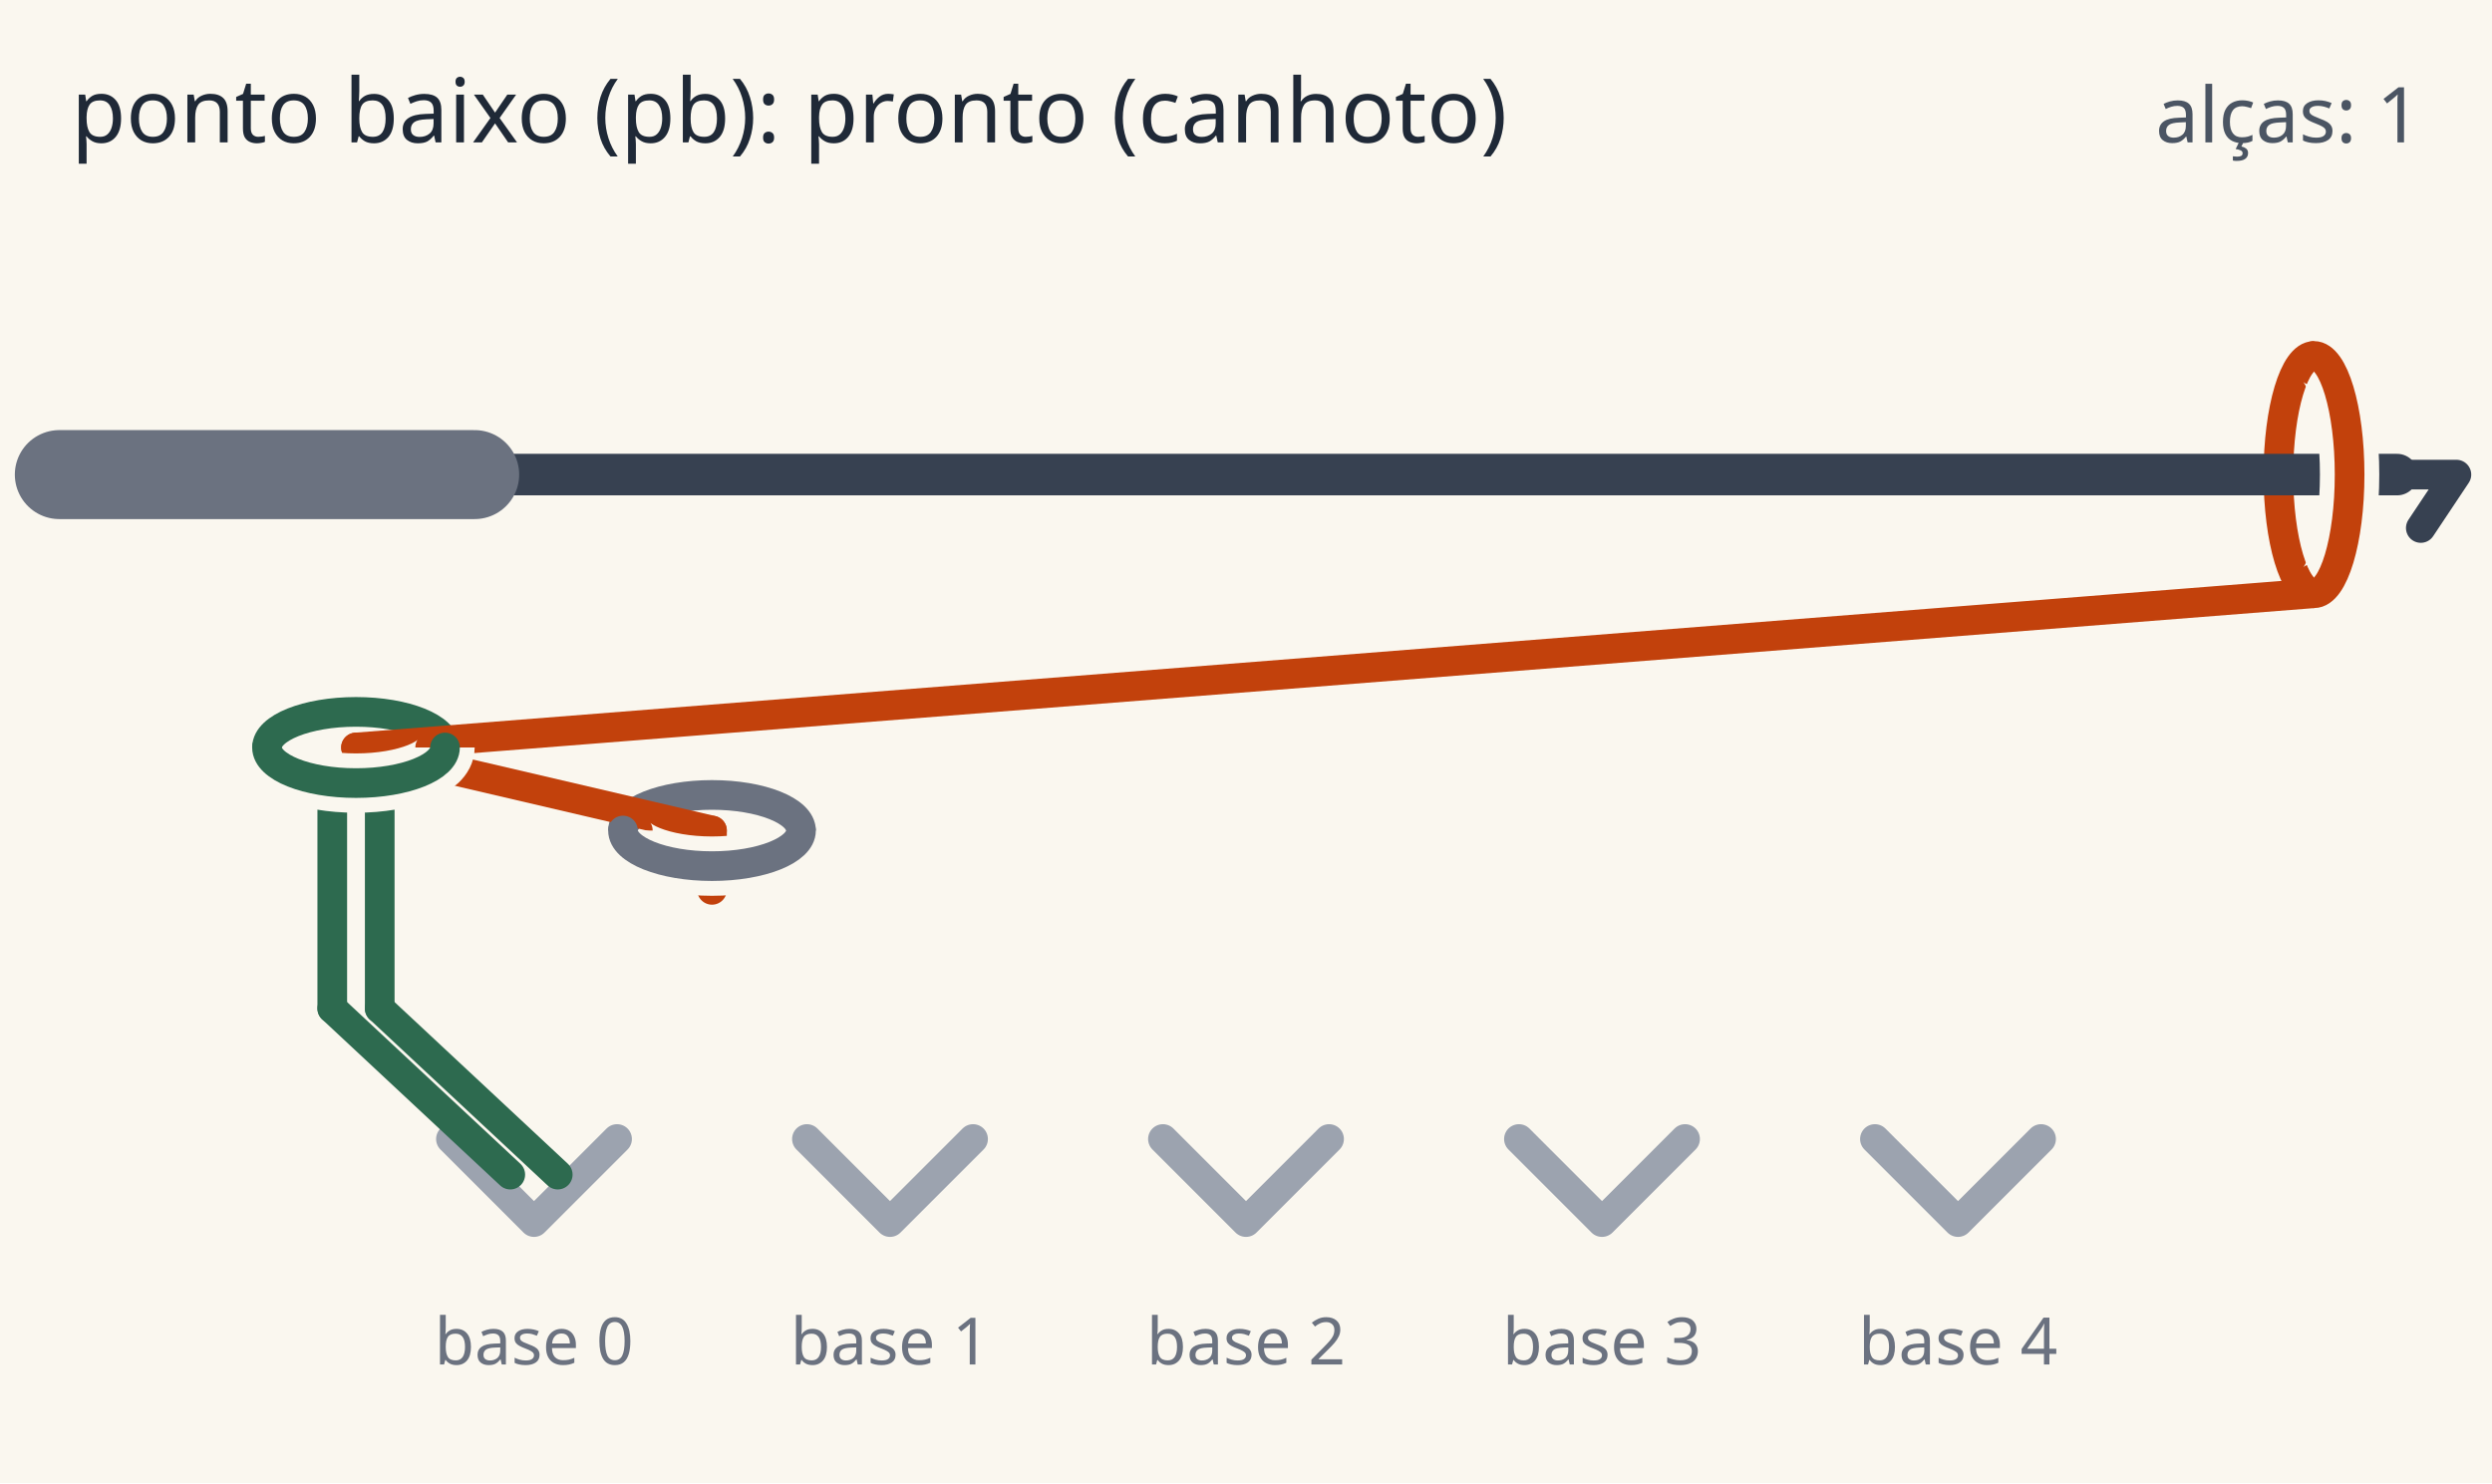
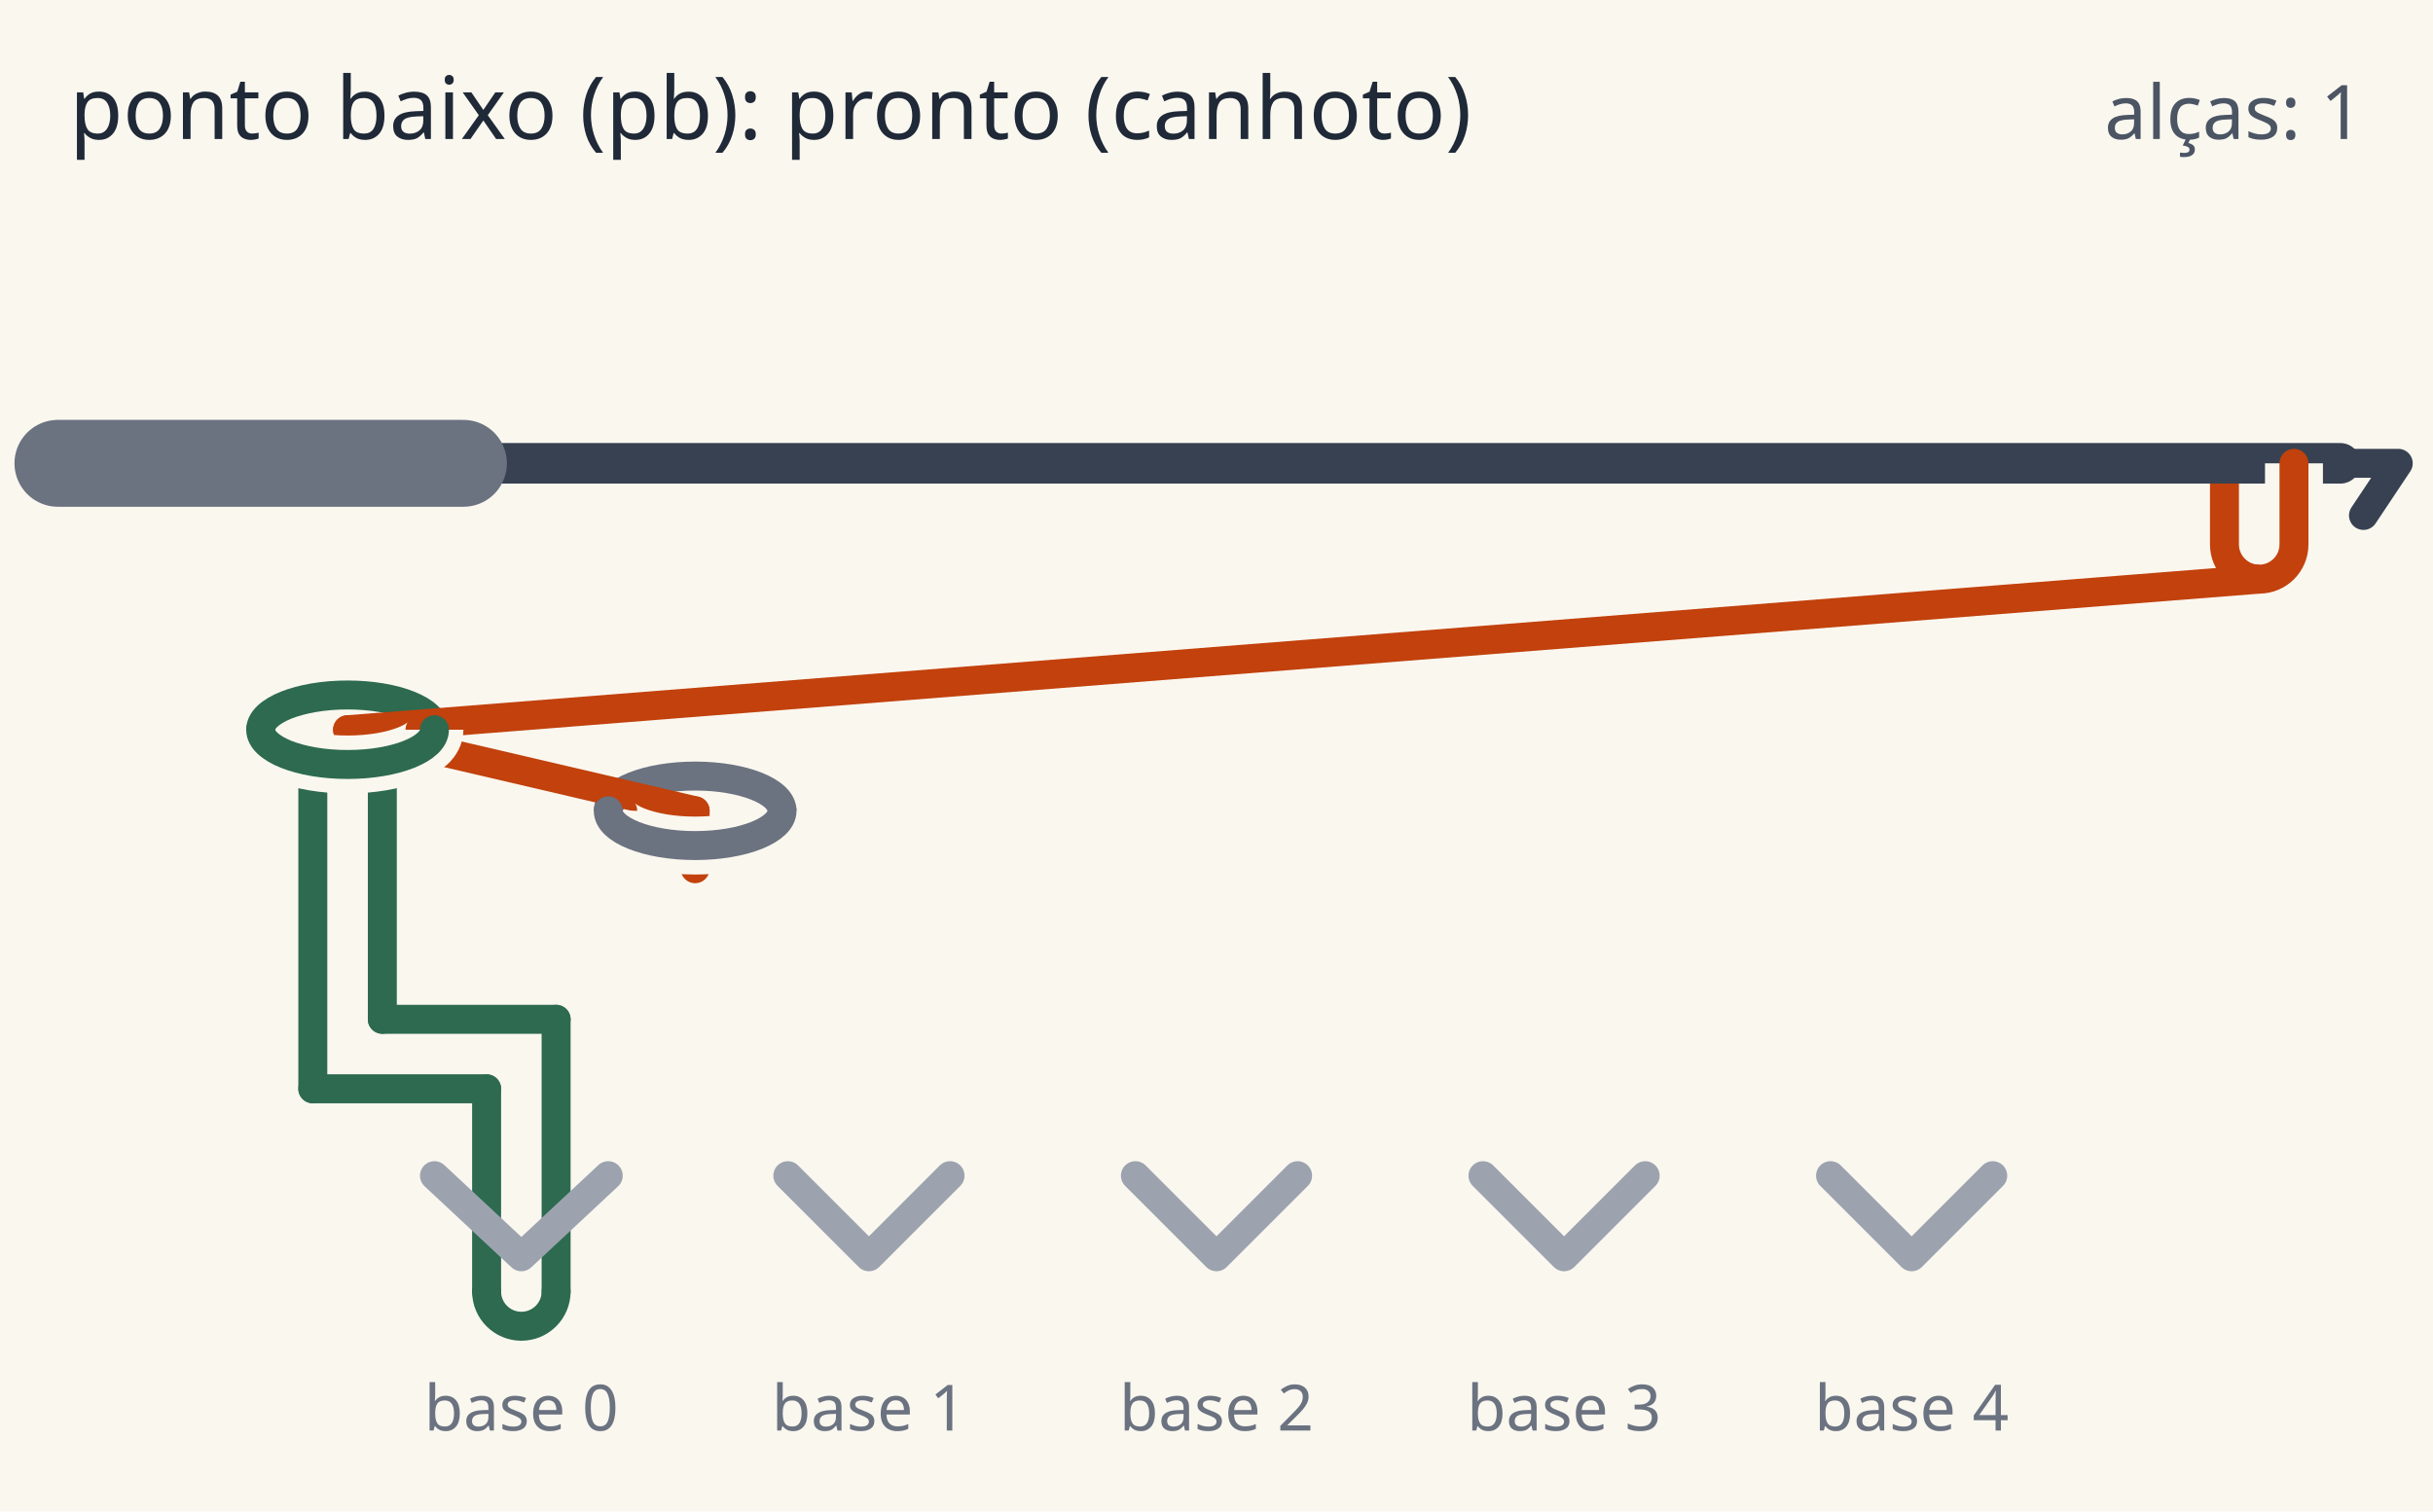
- <svg xmlns="http://www.w3.org/2000/svg" viewBox="0 0 420.0 250.0" width="420.0" height="250.0" font-family="sans-serif">
+ <svg xmlns="http://www.w3.org/2000/svg" viewBox="0 0 420.0 261.0" width="420.0" height="261.0" font-family="sans-serif">
  <rect width="100%" height="100%" fill="#faf7ef" />
  <text x="12" y="24" font-size="15" fill="#1f2937">ponto baixo (pb): pronto (canhoto)</text>
  <text x="408.0" y="24" font-size="13" text-anchor="end" fill="#4b5563">alças: 1</text>
-   <path data-base-top="0" d="M 76.0 192.0 L 90.0 206.0 L 104.0 192.0" fill="none" stroke="#9ca3af" stroke-width="5" stroke-linecap="round" stroke-linejoin="round" />
-   <text x="90.0" y="230.0" font-size="11" text-anchor="middle" fill="#6b7280">base 0</text>
-   <path data-base-top="1" d="M 136.0 192.0 L 150.0 206.0 L 164.0 192.0" fill="none" stroke="#9ca3af" stroke-width="5" stroke-linecap="round" stroke-linejoin="round" />
-   <text x="150.0" y="230.0" font-size="11" text-anchor="middle" fill="#6b7280">base 1</text>
-   <path data-base-top="2" d="M 196.0 192.0 L 210.0 206.0 L 224.0 192.0" fill="none" stroke="#9ca3af" stroke-width="5" stroke-linecap="round" stroke-linejoin="round" />
-   <text x="210.0" y="230.0" font-size="11" text-anchor="middle" fill="#6b7280">base 2</text>
-   <path data-base-top="3" d="M 256.0 192.0 L 270.0 206.0 L 284.0 192.0" fill="none" stroke="#9ca3af" stroke-width="5" stroke-linecap="round" stroke-linejoin="round" />
-   <text x="270.0" y="230.0" font-size="11" text-anchor="middle" fill="#6b7280">base 3</text>
-   <path data-base-top="4" d="M 316.0 192.0 L 330.0 206.0 L 344.0 192.0" fill="none" stroke="#9ca3af" stroke-width="5" stroke-linecap="round" stroke-linejoin="round" />
-   <text x="330.0" y="230.0" font-size="11" text-anchor="middle" fill="#6b7280">base 4</text>
-   <line data-leg="1" data-base="0" data-side="l" data-seg="v" x1="56.0" y1="132.0" x2="56.0" y2="170.0" stroke="#2d6a4f" stroke-width="5" stroke-linecap="round" />
-   <line data-leg="1" data-base="0" data-side="l" data-seg="d" x1="56.0" y1="170.0" x2="86.0" y2="198.0" stroke="#2d6a4f" stroke-width="5" stroke-linecap="round" />
-   <line data-leg="1" data-base="0" data-side="r" data-seg="v" x1="64.0" y1="132.0" x2="64.0" y2="170.0" stroke="#2d6a4f" stroke-width="5" stroke-linecap="round" />
-   <line data-leg="1" data-base="0" data-side="r" data-seg="d" x1="64.0" y1="170.0" x2="94.0" y2="198.0" stroke="#2d6a4f" stroke-width="5" stroke-linecap="round" />
-   <path data-loop="0" data-kind="initial" data-on-hook="0" data-part="back" d="M 105.0 140.0 A 15 6 0 0 1 135.0 140.0" fill="none" stroke="#6b7280" stroke-width="5" stroke-linecap="round" />
-   <path data-loop="1" data-kind="pulled" data-on-hook="0" data-part="back" d="M 45.0 126.0 A 15 6 0 0 1 75.0 126.0" fill="none" stroke="#2d6a4f" stroke-width="5" stroke-linecap="round" />
-   <path data-loop="2" data-kind="yo" data-on-hook="1" data-part="back" d="M 390.0 60.0 A 6 20 0 0 0 390.0 100.0" fill="none" stroke="#c2410c" stroke-width="5" stroke-linecap="round" />
+   <text x="90.0" y="247.0" font-size="11" text-anchor="middle" fill="#6b7280">base 0</text>
+   <text x="150.0" y="247.0" font-size="11" text-anchor="middle" fill="#6b7280">base 1</text>
+   <text x="210.0" y="247.0" font-size="11" text-anchor="middle" fill="#6b7280">base 2</text>
+   <text x="270.0" y="247.0" font-size="11" text-anchor="middle" fill="#6b7280">base 3</text>
+   <text x="330.0" y="247.0" font-size="11" text-anchor="middle" fill="#6b7280">base 4</text>
+   <line data-leg="1" data-base="0" data-side="back" data-seg="0" x1="54.0" y1="132.0" x2="54.0" y2="188.0" stroke="#2d6a4f" stroke-width="5" stroke-linecap="round" />
+   <line data-leg="1" data-base="0" data-side="back" data-seg="1" x1="54.0" y1="188.0" x2="84.0" y2="188.0" stroke="#2d6a4f" stroke-width="5" stroke-linecap="round" />
+   <line data-leg="1" data-base="0" data-side="back" data-seg="2" x1="84.0" y1="188.0" x2="84.0" y2="223.0" stroke="#2d6a4f" stroke-width="5" stroke-linecap="round" />
+   <line data-leg="1" data-base="0" data-side="front" data-seg="0" x1="66.0" y1="132.0" x2="66.0" y2="176.0" stroke="#2d6a4f" stroke-width="5" stroke-linecap="round" />
+   <line data-leg="1" data-base="0" data-side="front" data-seg="1" x1="66.0" y1="176.0" x2="96.0" y2="176.0" stroke="#2d6a4f" stroke-width="5" stroke-linecap="round" />
+   <line data-leg="1" data-base="0" data-side="front" data-seg="2" x1="96.0" y1="176.0" x2="96.0" y2="223.0" stroke="#2d6a4f" stroke-width="5" stroke-linecap="round" />
+   <path data-leg-curve="1" data-base="0" d="M 84.0 223.0 A 6 6 0 0 0 96.0 223.0" fill="none" stroke="#2d6a4f" stroke-width="5" stroke-linecap="round" />
+   <path data-base-top="0" data-cx="90.0" data-hw="15.0" d="M 75.0 203.0 L 90.0 217.0 L 105.0 203.0" fill="none" stroke="#9ca3af" stroke-width="5" stroke-linecap="round" stroke-linejoin="round" />
+   <path data-base-top="1" data-cx="150.0" data-hw="14.0" d="M 136.0 203.0 L 150.0 217.0 L 164.0 203.0" fill="none" stroke="#9ca3af" stroke-width="5" stroke-linecap="round" stroke-linejoin="round" />
+   <path data-base-top="2" data-cx="210.0" data-hw="14.0" d="M 196.0 203.0 L 210.0 217.0 L 224.0 203.0" fill="none" stroke="#9ca3af" stroke-width="5" stroke-linecap="round" stroke-linejoin="round" />
+   <path data-base-top="3" data-cx="270.0" data-hw="14.0" d="M 256.0 203.0 L 270.0 217.0 L 284.0 203.0" fill="none" stroke="#9ca3af" stroke-width="5" stroke-linecap="round" stroke-linejoin="round" />
+   <path data-base-top="4" data-cx="330.0" data-hw="14.0" d="M 316.0 203.0 L 330.0 217.0 L 344.0 203.0" fill="none" stroke="#9ca3af" stroke-width="5" stroke-linecap="round" stroke-linejoin="round" />
+   <path data-loop="0" data-kind="initial" data-on-hook="0" data-part="back" data-cx="120.0" data-cy="140.0" d="M 105.0 140.0 A 15 6 0 0 1 135.0 140.0" fill="none" stroke="#6b7280" stroke-width="5" stroke-linecap="round" />
+   <path data-loop="1" data-kind="pulled" data-on-hook="0" data-part="back" data-cx="60.0" data-cy="126.0" d="M 45.0 126.0 A 15 6 0 0 1 75.0 126.0" fill="none" stroke="#2d6a4f" stroke-width="5" stroke-linecap="round" />
+   <path data-loop="2" data-kind="yo" data-on-hook="1" data-part="back" data-cx="390.0" data-cy="80.0" d="M 384.0 80.0 L 384.0 94.0 A 6 6 0 0 0 390.0 100.0" fill="none" stroke="#c2410c" stroke-width="5" stroke-linecap="round" />
  <line data-hook="1" x1="16.0" y1="80" x2="404.0" y2="80" stroke="#374151" stroke-width="7" stroke-linecap="round" />
  <line data-hook-handle="1" x1="10.0" y1="80" x2="80.0" y2="80" stroke="#6b7280" stroke-width="15" stroke-linecap="round" />
  <path data-hook-tip="1" d="M 402.0 80 L 414.0 80 L 408.0 89" fill="none" stroke="#374151" stroke-width="5" stroke-linecap="round" stroke-linejoin="round" />
  <line data-strand="2" data-draw="1" data-through="1" x1="390.0" y1="100.0" x2="60.0" y2="126.0" stroke="#c2410c" stroke-width="5" stroke-linecap="round" />
  <line data-strand="2" data-draw="1" data-through="0" x1="60.0" y1="126.0" x2="120.0" y2="140.0" stroke="#c2410c" stroke-width="5" stroke-linecap="round" />
  <line data-strand="2" data-draw="1" data-exit="1" x1="120.0" y1="140.0" x2="120.0" y2="150.0" stroke="#c2410c" stroke-width="5" stroke-linecap="round" />
  <path d="M 105.0 140.0 A 15 6 0 0 0 135.0 140.0" fill="none" stroke="#faf7ef" stroke-width="10" stroke-linecap="butt" />
-   <path data-loop="0" data-kind="initial" data-on-hook="0" data-part="front" d="M 105.0 140.0 A 15 6 0 0 0 135.0 140.0" fill="none" stroke="#6b7280" stroke-width="5" stroke-linecap="round" />
+   <path data-loop="0" data-kind="initial" data-on-hook="0" data-part="front" data-cx="120.0" data-cy="140.0" d="M 105.0 140.0 A 15 6 0 0 0 135.0 140.0" fill="none" stroke="#6b7280" stroke-width="5" stroke-linecap="round" />
  <path d="M 45.0 126.0 A 15 6 0 0 0 75.0 126.0" fill="none" stroke="#faf7ef" stroke-width="10" stroke-linecap="butt" />
-   <path data-loop="1" data-kind="pulled" data-on-hook="0" data-part="front" d="M 45.0 126.0 A 15 6 0 0 0 75.0 126.0" fill="none" stroke="#2d6a4f" stroke-width="5" stroke-linecap="round" />
-   <path d="M 390.0 60.0 A 6 20 0 0 1 390.0 100.0" fill="none" stroke="#faf7ef" stroke-width="10" stroke-linecap="butt" />
-   <path data-loop="2" data-kind="yo" data-on-hook="1" data-part="front" d="M 390.0 60.0 A 6 20 0 0 1 390.0 100.0" fill="none" stroke="#c2410c" stroke-width="5" stroke-linecap="round" />
+   <path data-loop="1" data-kind="pulled" data-on-hook="0" data-part="front" data-cx="60.0" data-cy="126.0" d="M 45.0 126.0 A 15 6 0 0 0 75.0 126.0" fill="none" stroke="#2d6a4f" stroke-width="5" stroke-linecap="round" />
+   <path d="M 390.0 100.0 A 6 6 0 0 0 396.0 94.0 L 396.0 80.0" fill="none" stroke="#faf7ef" stroke-width="10" stroke-linecap="butt" />
+   <path data-loop="2" data-kind="yo" data-on-hook="1" data-part="front" data-cx="390.0" data-cy="80.0" d="M 390.0 100.0 A 6 6 0 0 0 396.0 94.0 L 396.0 80.0" fill="none" stroke="#c2410c" stroke-width="5" stroke-linecap="round" />
</svg>
